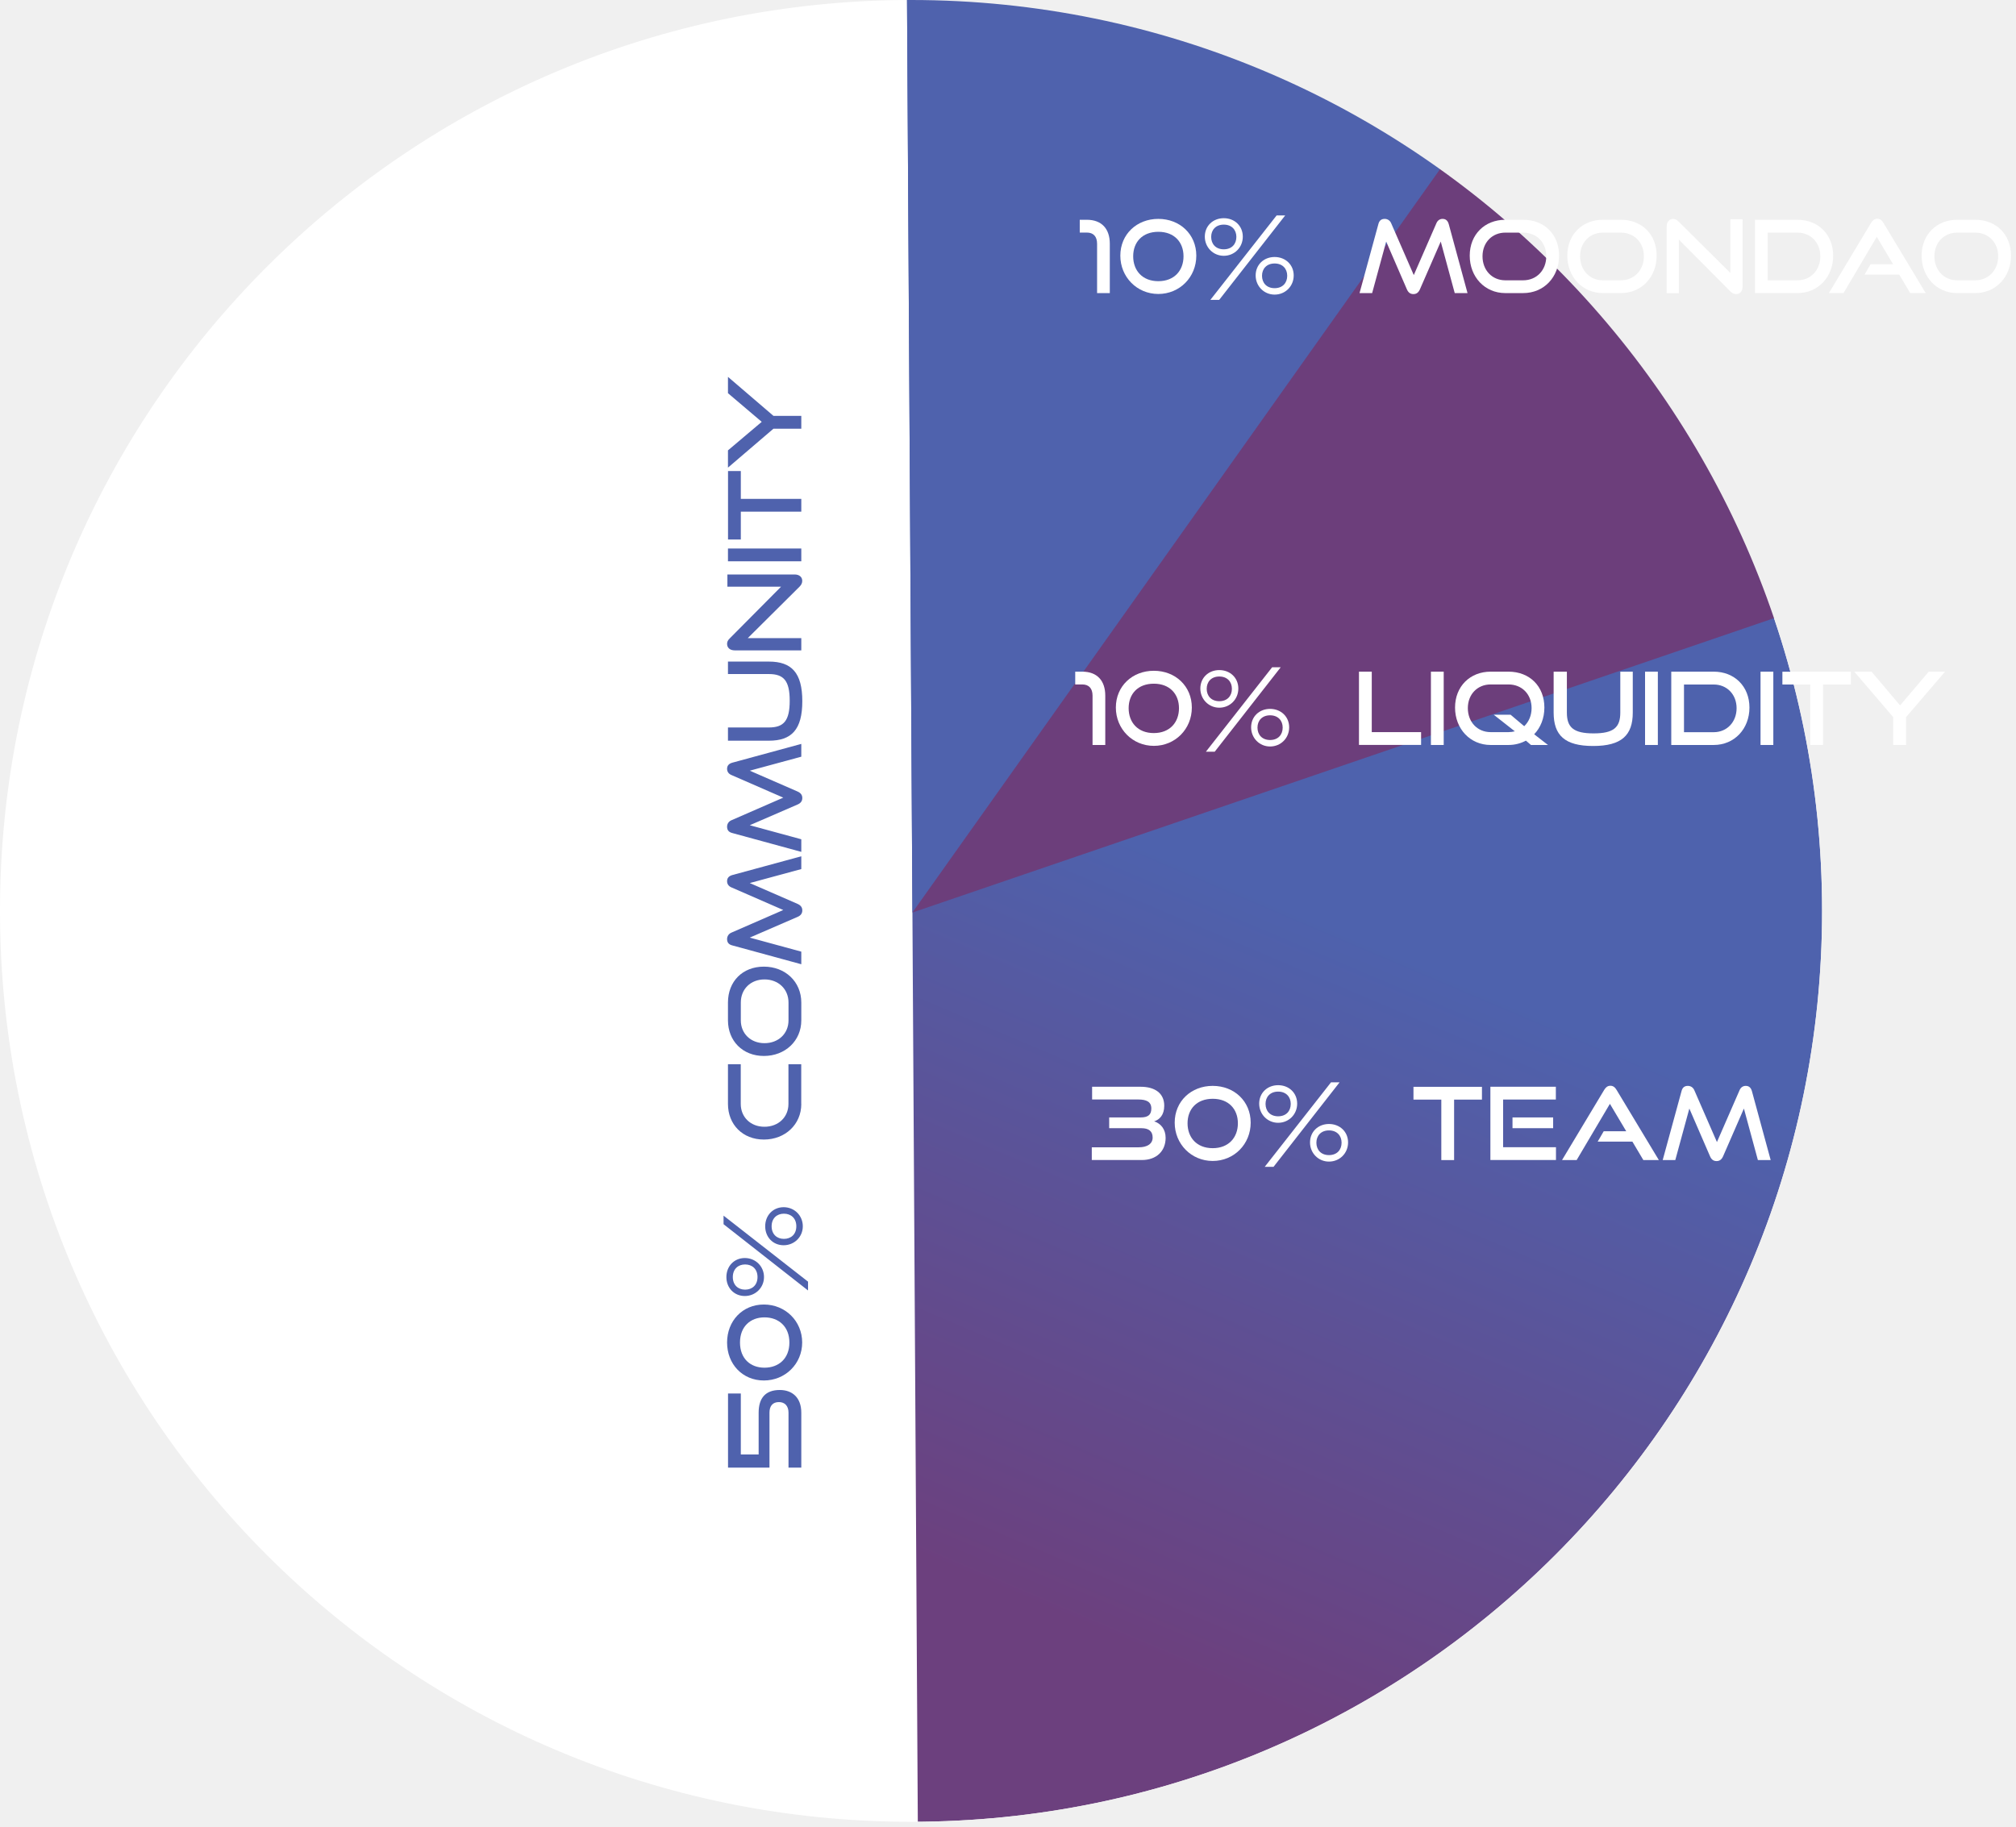
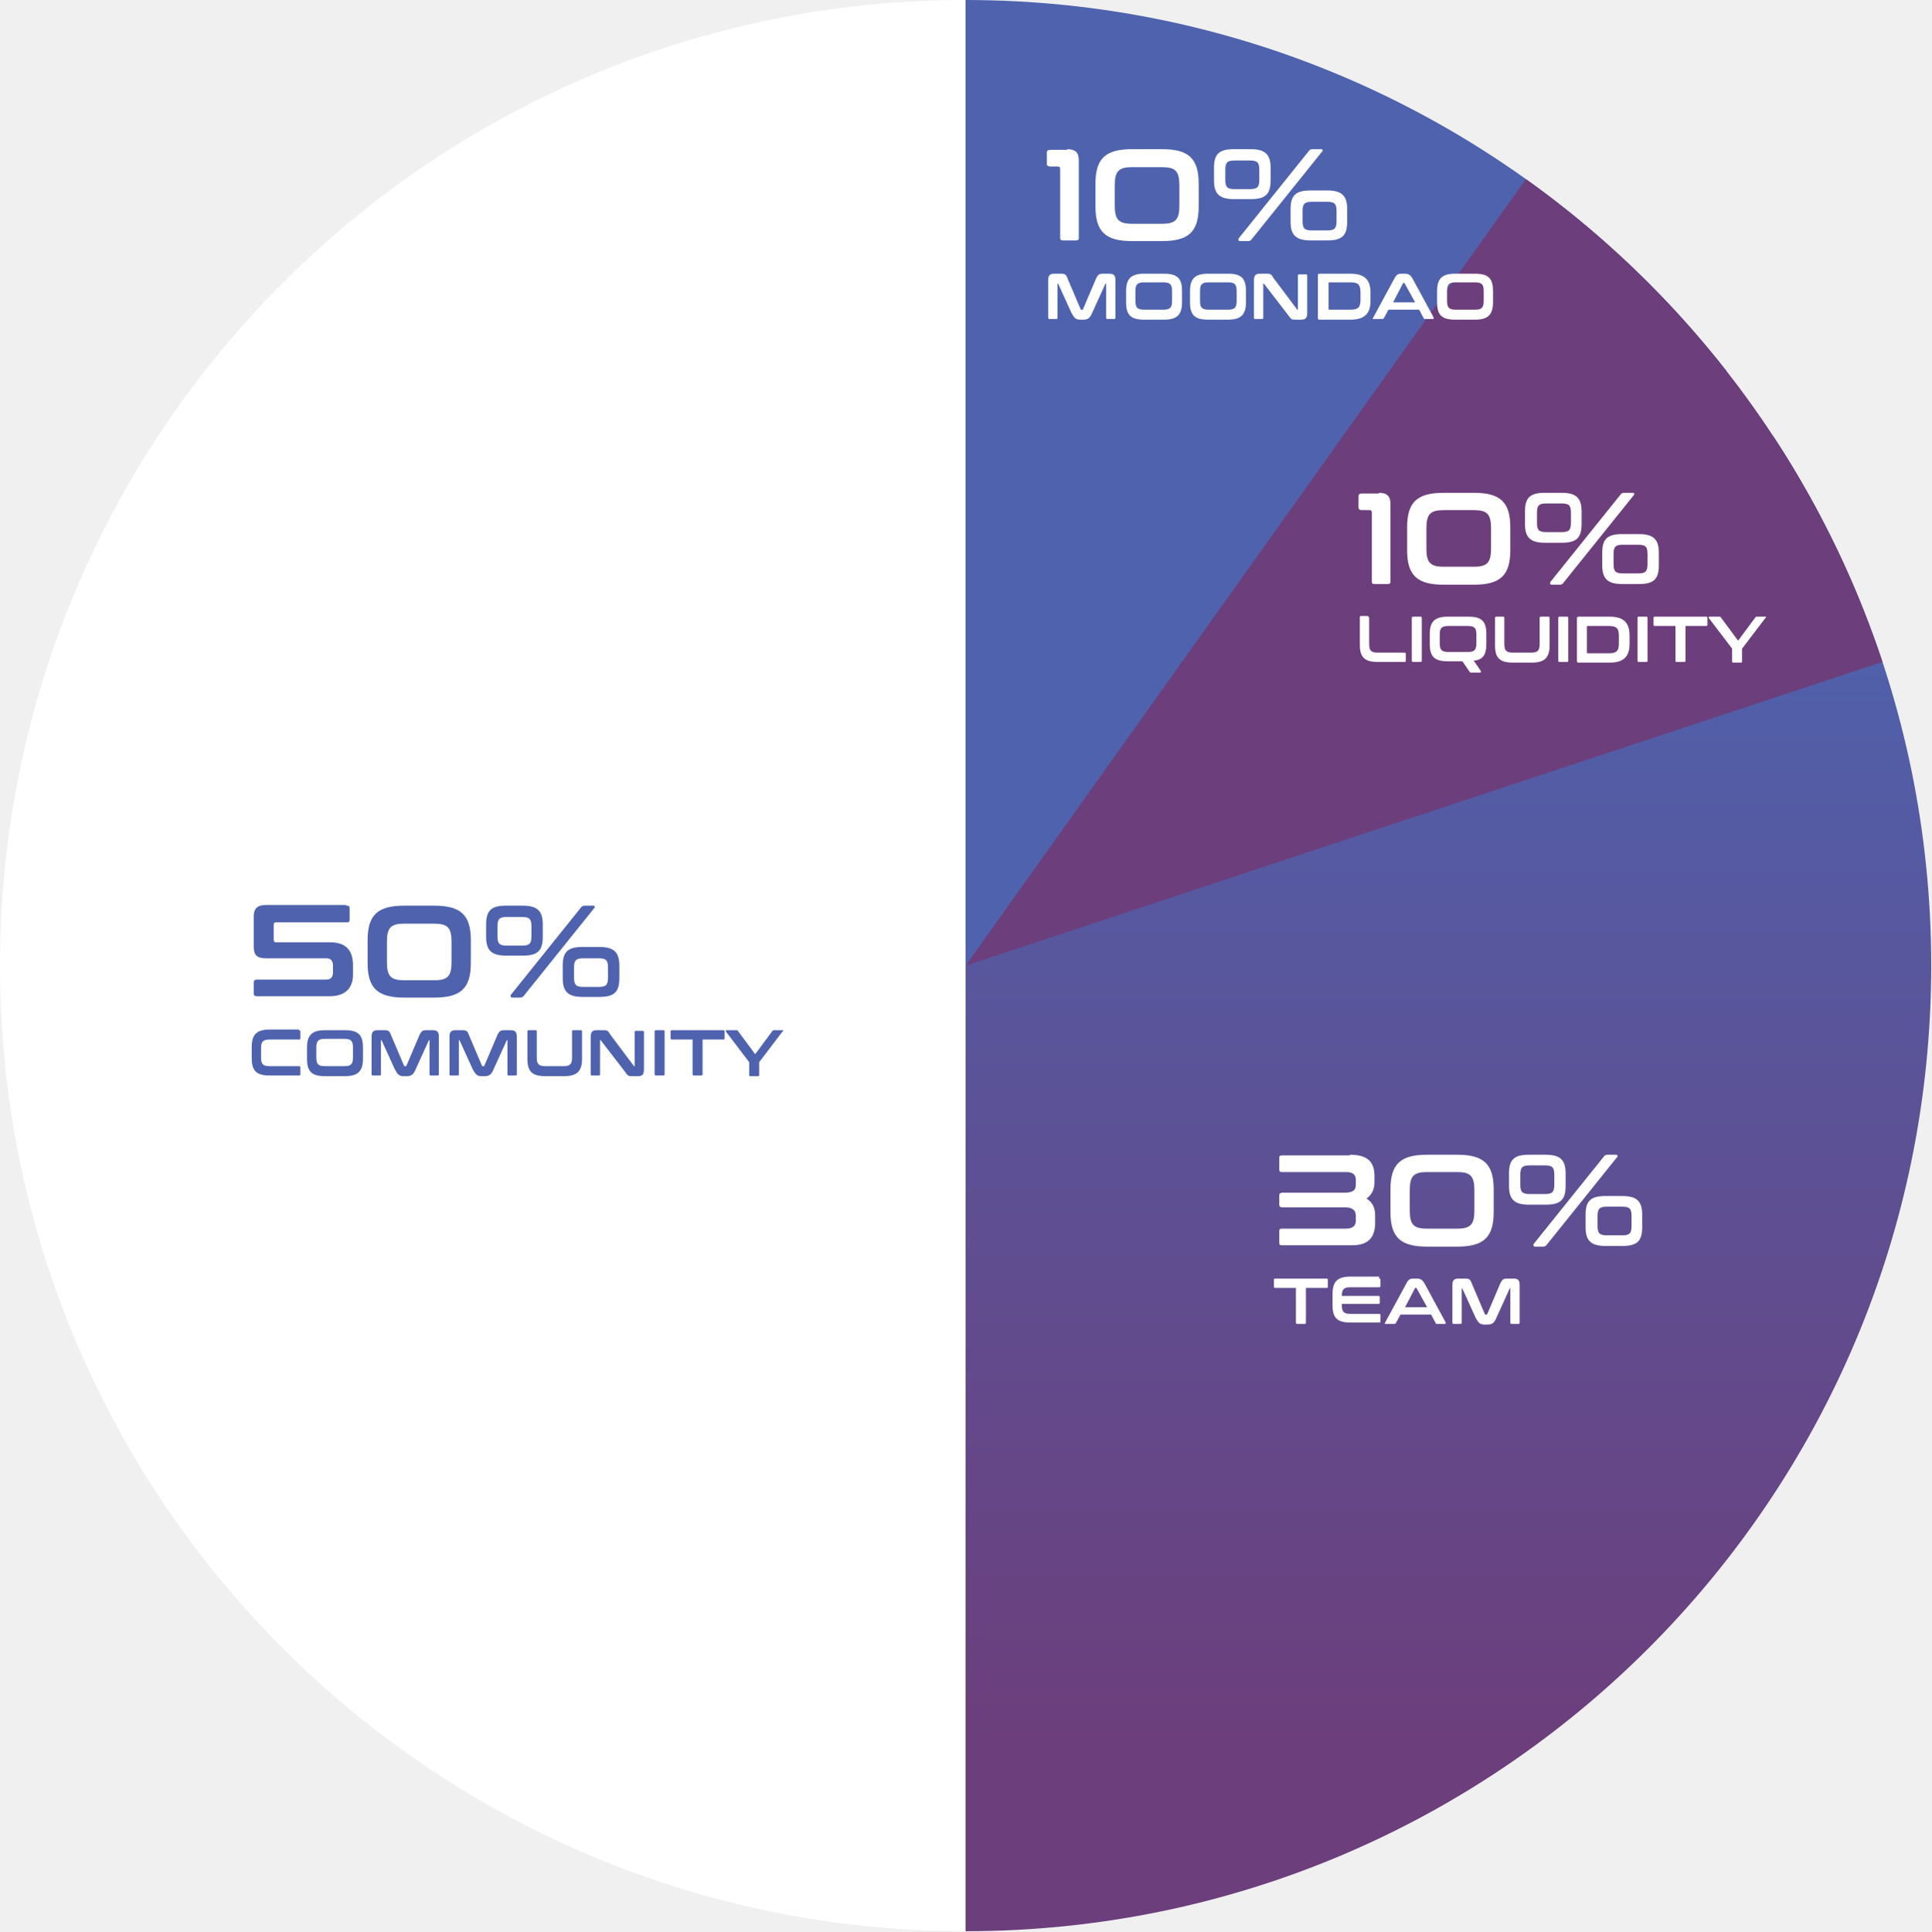
- <svg xmlns="http://www.w3.org/2000/svg" width="320" height="290" viewBox="0 0 320 290" fill="none">
-   <mask id="mask0_737_131" style="mask-type:luminance" maskUnits="userSpaceOnUse" x="0" y="0" width="290" height="290">
-     <path d="M144.61 289.22C224.476 289.22 289.22 224.476 289.22 144.61C289.22 64.744 224.476 0 144.61 0C64.744 0 0 64.744 0 144.61C0 224.476 64.744 289.22 144.61 289.22Z" fill="white" />
-   </mask>
-   <g mask="url(#mask0_737_131)">
-     <path d="M144.61 289.22C224.476 289.22 289.22 224.476 289.22 144.61C289.22 64.744 224.476 0 144.61 0C64.744 0 0 64.744 0 144.61C0 224.476 64.744 289.22 144.61 289.22Z" fill="url(#paint0_linear_737_131)" />
-     <path d="M143.86 -19.39L143.9 -11.98L145.85 317.24C145.85 317.24 -19.24 304.7 -36.25 148.9C-53.26 -6.9 143.86 -19.39 143.86 -19.39Z" fill="white" />
-     <path d="M239.46 11.51L144.83 144.86L143.9 -11.99C143.9 -11.99 210.65 -11.63 239.45 11.51H239.46Z" fill="#4F62AD" />
-     <path d="M301.75 91.25L144.83 144.87L233.88 19.38C233.88 19.38 284.53 45.75 301.75 91.25Z" fill="#6C3E7B" />
-   </g>
-   <path d="M174.14 46.53V38.7C174.14 37.55 173.56 36.92 172.51 36.92H171.39V34.89H172.51C174.85 34.89 176.16 36.3 176.16 38.7V46.53H174.14Z" fill="white" />
-   <path d="M177.83 40.59C177.83 37.18 180.45 34.75 183.86 34.75C187.27 34.75 189.89 37.18 189.89 40.59C189.89 44 187.25 46.67 183.86 46.67C180.47 46.67 177.83 43.98 177.83 40.59ZM183.87 36.8C181.31 36.8 179.87 38.45 179.87 40.69C179.87 42.93 181.31 44.64 183.86 44.64C186.41 44.64 187.86 42.93 187.86 40.69C187.86 38.45 186.4 36.8 183.87 36.8Z" fill="white" />
-   <path d="M191.24 37.57C191.24 35.86 192.54 34.64 194.25 34.64C195.96 34.64 197.27 35.86 197.27 37.57C197.27 39.28 195.94 40.61 194.25 40.61C192.56 40.61 191.24 39.25 191.24 37.57ZM192.12 47.61L202.64 34.2H204L193.52 47.61H192.13H192.12ZM194.25 35.66C192.99 35.66 192.25 36.49 192.25 37.61C192.25 38.73 192.97 39.58 194.25 39.58C195.53 39.58 196.25 38.73 196.25 37.61C196.25 36.49 195.51 35.66 194.25 35.66ZM199.31 43.73C199.31 42.02 200.61 40.8 202.32 40.8C204.03 40.8 205.35 42.02 205.35 43.73C205.35 45.44 204.02 46.77 202.32 46.77C200.62 46.77 199.31 45.41 199.31 43.73ZM202.32 41.83C201.06 41.83 200.32 42.66 200.32 43.78C200.32 44.9 201.04 45.75 202.32 45.75C203.6 45.75 204.32 44.9 204.32 43.78C204.32 42.66 203.58 41.83 202.32 41.83Z" fill="white" />
-   <path d="M230.91 46.53L228.69 38.35L225.39 45.92C225.17 46.42 224.85 46.69 224.35 46.69C223.85 46.69 223.52 46.42 223.31 45.92L220.03 38.35L217.8 46.53H215.8L218.79 35.58C218.93 35.02 219.25 34.75 219.8 34.75C220.23 34.75 220.63 34.99 220.82 35.44L224.41 43.67L228 35.44C228.19 34.99 228.54 34.75 228.98 34.75C229.48 34.75 229.8 35.02 229.96 35.58L232.94 46.53H230.92H230.91Z" fill="white" />
-   <path d="M238.94 46.53C235.69 46.53 233.29 43.97 233.29 40.59C233.29 37.21 235.69 34.89 238.94 34.89H241.77C245.13 34.89 247.47 37.21 247.47 40.59C247.47 43.97 245.09 46.53 241.77 46.53H238.94ZM241.77 44.5C243.92 44.5 245.44 42.88 245.44 40.69C245.44 38.5 243.92 36.93 241.77 36.93H238.94C236.86 36.93 235.32 38.48 235.32 40.69C235.32 42.9 236.84 44.5 238.94 44.5H241.77Z" fill="white" />
-   <path d="M254.43 46.53C251.18 46.53 248.78 43.97 248.78 40.59C248.78 37.21 251.18 34.89 254.43 34.89H257.26C260.62 34.89 262.96 37.21 262.96 40.59C262.96 43.97 260.58 46.53 257.26 46.53H254.43ZM257.26 44.5C259.41 44.5 260.93 42.88 260.93 40.69C260.93 38.5 259.41 36.93 257.26 36.93H254.43C252.35 36.93 250.81 38.48 250.81 40.69C250.81 42.9 252.33 44.5 254.43 44.5H257.26Z" fill="white" />
-   <path d="M266.49 38.02V46.54H264.55V35.98C264.55 35.23 264.95 34.76 265.59 34.76C265.89 34.76 266.15 34.87 266.45 35.18L274.66 43.33V34.81H276.6V45.47C276.6 46.24 276.18 46.69 275.59 46.69C275.25 46.69 274.95 46.55 274.66 46.26L266.48 38.03L266.49 38.02Z" fill="white" />
-   <path d="M278.57 46.53V34.89H285.31C288.59 34.89 290.98 37.21 290.98 40.59C290.98 43.97 288.59 46.53 285.31 46.53H278.57ZM285.31 44.5C287.41 44.5 288.94 42.88 288.94 40.69C288.94 38.5 287.4 36.93 285.31 36.93H280.59V44.5H285.31Z" fill="white" />
-   <path d="M303.21 46.53L301.47 43.6H295.96L296.92 41.95H300.49L297.9 37.6L292.62 46.53H290.3L296.99 35.39C297.23 34.99 297.53 34.73 297.98 34.73C298.43 34.73 298.72 34.99 298.96 35.39L305.67 46.53H303.22H303.21Z" fill="white" />
-   <path d="M310.67 46.53C307.42 46.53 305.02 43.97 305.02 40.59C305.02 37.21 307.42 34.89 310.67 34.89H313.5C316.86 34.89 319.2 37.21 319.2 40.59C319.2 43.97 316.82 46.53 313.5 46.53H310.67ZM313.5 44.5C315.65 44.5 317.17 42.88 317.17 40.69C317.17 38.5 315.65 36.93 313.5 36.93H310.67C308.59 36.93 307.05 38.48 307.05 40.69C307.05 42.9 308.57 44.5 310.67 44.5H313.5Z" fill="white" />
-   <path d="M173.42 118.27V110.44C173.42 109.29 172.84 108.66 171.79 108.66H170.67V106.63H171.79C174.13 106.63 175.44 108.04 175.44 110.44V118.27H173.42Z" fill="white" />
-   <path d="M177.12 112.33C177.12 108.92 179.74 106.49 183.15 106.49C186.56 106.49 189.18 108.92 189.18 112.33C189.18 115.74 186.54 118.41 183.15 118.41C179.76 118.41 177.12 115.72 177.12 112.33ZM183.15 108.54C180.59 108.54 179.15 110.19 179.15 112.43C179.15 114.67 180.59 116.38 183.14 116.38C185.69 116.38 187.14 114.67 187.14 112.43C187.14 110.19 185.68 108.54 183.15 108.54Z" fill="white" />
-   <path d="M190.53 109.31C190.53 107.6 191.83 106.38 193.54 106.38C195.25 106.38 196.56 107.6 196.56 109.31C196.56 111.02 195.23 112.35 193.54 112.35C191.85 112.35 190.53 110.99 190.53 109.31ZM191.41 119.34L201.93 105.93H203.29L192.81 119.34H191.42H191.41ZM193.54 107.4C192.28 107.4 191.54 108.23 191.54 109.35C191.54 110.47 192.26 111.32 193.54 111.32C194.82 111.32 195.54 110.47 195.54 109.35C195.54 108.23 194.8 107.4 193.54 107.4ZM198.59 115.47C198.59 113.76 199.89 112.54 201.6 112.54C203.31 112.54 204.63 113.76 204.63 115.47C204.63 117.18 203.3 118.51 201.6 118.51C199.9 118.51 198.59 117.15 198.59 115.47ZM201.6 113.56C200.34 113.56 199.6 114.39 199.6 115.51C199.6 116.63 200.32 117.48 201.6 117.48C202.88 117.48 203.6 116.63 203.6 115.51C203.6 114.39 202.86 113.56 201.6 113.56Z" fill="white" />
-   <path d="M215.71 118.27V106.63H217.74V116.23H225.57V118.26H215.71V118.27Z" fill="white" />
-   <path d="M227.13 118.27V106.63H229.16V118.27H227.13Z" fill="white" />
-   <path d="M243.01 118.27L242.21 117.58C241.41 118.01 240.47 118.27 239.44 118.27H236.61C233.36 118.27 230.96 115.71 230.96 112.33C230.96 108.95 233.36 106.63 236.61 106.63H239.44C242.8 106.63 245.14 108.95 245.14 112.33C245.14 114.03 244.53 115.52 243.52 116.57L245.71 118.27H243H243.01ZM237.09 113.47H239.78L241.94 115.29C242.66 114.6 243.11 113.59 243.11 112.42C243.11 110.23 241.59 108.66 239.44 108.66H236.61C234.53 108.66 232.99 110.21 232.99 112.42C232.99 114.63 234.51 116.23 236.61 116.23H239.44C239.79 116.23 240.13 116.18 240.45 116.1L237.09 113.46V113.47Z" fill="white" />
-   <path d="M257.19 106.63H259.17V113.13C259.17 116.73 257.39 118.43 252.88 118.43C248.37 118.43 246.61 116.73 246.61 113.13V106.63H248.71V113.13C248.71 115.47 249.75 116.43 252.95 116.43C256.15 116.43 257.19 115.47 257.19 113.13V106.63Z" fill="white" />
-   <path d="M261.12 118.27V106.63H263.15V118.27H261.12Z" fill="white" />
-   <path d="M265.28 118.27V106.63H272.02C275.3 106.63 277.69 108.95 277.69 112.33C277.69 115.71 275.3 118.27 272.02 118.27H265.28ZM272.02 116.24C274.12 116.24 275.65 114.62 275.65 112.43C275.65 110.24 274.11 108.67 272.02 108.67H267.3V116.24H272.02Z" fill="white" />
-   <path d="M279.45 118.27V106.63H281.48V118.27H279.45Z" fill="white" />
-   <path d="M287.34 118.27V108.67H282.92V106.64H293.79V108.67H289.37V118.27H287.34Z" fill="white" />
-   <path d="M300.51 118.27V113.85L294.33 106.63H297.07L301.6 111.99L306.15 106.63H308.74L302.55 113.85V118.27H300.52H300.51Z" fill="white" />
-   <path d="M173.3 184.17V182.14H180.78C182.06 182.14 182.96 181.61 182.96 180.6C182.96 179.59 182.34 179.11 181.2 179.11H176.06V177.4H181.05C182.2 177.4 182.75 177 182.75 175.99C182.75 174.92 182 174.55 180.65 174.55H173.35V172.53H181.05C183.31 172.53 184.8 173.55 184.8 175.54C184.8 177.01 184.06 177.75 183.2 178.02C184.26 178.36 185.02 179.28 185.02 180.64C185.02 182.75 183.55 184.16 181.27 184.16H173.3V184.17Z" fill="white" />
-   <path d="M186.46 178.23C186.46 174.82 189.08 172.39 192.49 172.39C195.9 172.39 198.52 174.82 198.52 178.23C198.52 181.64 195.88 184.31 192.49 184.31C189.1 184.31 186.46 181.62 186.46 178.23ZM192.5 174.44C189.94 174.44 188.5 176.09 188.5 178.33C188.5 180.57 189.94 182.28 192.49 182.28C195.04 182.28 196.49 180.57 196.49 178.33C196.49 176.09 195.03 174.44 192.5 174.44Z" fill="white" />
-   <path d="M199.87 175.21C199.87 173.5 201.17 172.28 202.88 172.28C204.59 172.28 205.9 173.5 205.9 175.21C205.9 176.92 204.57 178.25 202.88 178.25C201.19 178.25 199.87 176.89 199.87 175.21ZM200.75 185.24L211.27 171.83H212.63L202.15 185.24H200.76H200.75ZM202.88 173.3C201.62 173.3 200.88 174.13 200.88 175.25C200.88 176.37 201.6 177.22 202.88 177.22C204.16 177.22 204.88 176.37 204.88 175.25C204.88 174.13 204.14 173.3 202.88 173.3ZM207.94 181.37C207.94 179.66 209.24 178.44 210.95 178.44C212.66 178.44 213.98 179.66 213.98 181.37C213.98 183.08 212.65 184.41 210.95 184.41C209.25 184.41 207.94 183.05 207.94 181.37ZM210.95 179.46C209.69 179.46 208.95 180.29 208.95 181.41C208.95 182.53 209.67 183.38 210.95 183.38C212.23 183.38 212.95 182.53 212.95 181.41C212.95 180.29 212.21 179.46 210.95 179.46Z" fill="white" />
-   <path d="M228.78 184.17V174.57H224.36V172.54H235.23V174.57H230.81V184.17H228.78Z" fill="white" />
-   <path d="M236.57 184.17V172.53H246.96V174.56H238.59V182.13H246.98V184.16H236.58L236.57 184.17ZM240.08 179.11V177.4H246.53V179.11H240.08Z" fill="white" />
-   <path d="M260.85 184.17L259.11 181.24H253.6L254.56 179.59H258.13L255.54 175.24L250.26 184.17H247.94L254.63 173.03C254.87 172.63 255.17 172.37 255.62 172.37C256.07 172.37 256.36 172.63 256.6 173.03L263.31 184.17H260.86H260.85Z" fill="white" />
-   <path d="M279.03 184.17L276.81 175.99L273.51 183.56C273.29 184.06 272.97 184.33 272.47 184.33C271.97 184.33 271.64 184.06 271.43 183.56L268.15 175.99L265.92 184.17H263.92L266.91 173.22C267.05 172.66 267.37 172.39 267.92 172.39C268.35 172.39 268.75 172.63 268.94 173.08L272.53 181.31L276.12 173.08C276.31 172.63 276.66 172.39 277.1 172.39C277.6 172.39 277.92 172.66 278.08 173.22L281.06 184.17H279.04H279.03Z" fill="white" />
-   <path d="M127.19 232.99H125.16V224.27C125.16 223.18 124.55 222.59 123.64 222.59C122.65 222.59 122.14 223.2 122.14 224.27V232.99H115.56V221.23H117.59V230.9H120.42V224.27C120.42 221.93 121.52 220.67 123.78 220.67C125.73 220.67 127.19 221.85 127.19 224.27V232.99Z" fill="#4F62AD" />
-   <path d="M121.25 219.16C117.84 219.16 115.41 216.54 115.41 213.13C115.41 209.72 117.84 207.1 121.25 207.1C124.66 207.1 127.33 209.74 127.33 213.13C127.33 216.52 124.64 219.16 121.25 219.16ZM117.46 213.13C117.46 215.69 119.11 217.13 121.35 217.13C123.59 217.13 125.3 215.69 125.3 213.14C125.3 210.59 123.59 209.14 121.35 209.14C119.11 209.14 117.46 210.6 117.46 213.13Z" fill="#4F62AD" />
-   <path d="M118.23 205.75C116.52 205.75 115.3 204.45 115.3 202.74C115.3 201.03 116.52 199.72 118.23 199.72C119.94 199.72 121.27 201.05 121.27 202.74C121.27 204.43 119.91 205.75 118.23 205.75ZM128.26 204.87L114.85 194.35V192.99L128.26 203.47V204.86V204.87ZM116.32 202.74C116.32 204 117.15 204.74 118.27 204.74C119.39 204.74 120.24 204.02 120.24 202.74C120.24 201.46 119.39 200.74 118.27 200.74C117.15 200.74 116.32 201.48 116.32 202.74ZM124.39 197.69C122.68 197.69 121.46 196.39 121.46 194.68C121.46 192.97 122.68 191.65 124.39 191.65C126.1 191.65 127.43 192.98 127.43 194.68C127.43 196.38 126.07 197.69 124.39 197.69ZM122.48 194.68C122.48 195.94 123.31 196.68 124.43 196.68C125.55 196.68 126.4 195.96 126.4 194.68C126.4 193.4 125.55 192.68 124.43 192.68C123.31 192.68 122.48 193.42 122.48 194.68Z" fill="#4F62AD" />
-   <path d="M127.19 175.26C127.19 178.51 124.63 180.91 121.25 180.91C117.87 180.91 115.55 178.51 115.55 175.26V168.95H117.58V175.26C117.58 177.34 119.13 178.88 121.34 178.88C123.55 178.88 125.15 177.36 125.15 175.26V168.95H127.18V175.26H127.19Z" fill="#4F62AD" />
-   <path d="M127.19 161.99C127.19 165.24 124.63 167.64 121.25 167.64C117.87 167.64 115.55 165.24 115.55 161.99V159.16C115.55 155.8 117.87 153.46 121.25 153.46C124.63 153.46 127.19 155.84 127.19 159.16V161.99ZM125.16 159.16C125.16 157.01 123.54 155.49 121.35 155.49C119.16 155.49 117.59 157.01 117.59 159.16V161.99C117.59 164.07 119.14 165.61 121.35 165.61C123.56 165.61 125.16 164.09 125.16 161.99V159.16Z" fill="#4F62AD" />
-   <path d="M127.19 137.97L119.01 140.19L126.58 143.49C127.08 143.71 127.35 144.03 127.35 144.53C127.35 145.03 127.08 145.36 126.58 145.57L119.01 148.85L127.19 151.08V153.08L116.24 150.09C115.68 149.95 115.41 149.63 115.41 149.08C115.41 148.65 115.65 148.25 116.1 148.06L124.33 144.47L116.1 140.88C115.65 140.69 115.41 140.34 115.41 139.9C115.41 139.4 115.68 139.08 116.24 138.92L127.19 135.94V137.96V137.97Z" fill="#4F62AD" />
-   <path d="M127.19 120.13L119.01 122.35L126.58 125.65C127.08 125.87 127.35 126.19 127.35 126.69C127.35 127.19 127.08 127.52 126.58 127.73L119.01 131.01L127.19 133.24V135.24L116.24 132.25C115.68 132.11 115.41 131.79 115.41 131.24C115.41 130.81 115.65 130.41 116.1 130.22L124.33 126.63L116.1 123.04C115.65 122.85 115.41 122.5 115.41 122.06C115.41 121.56 115.68 121.24 116.24 121.08L127.19 118.1V120.12V120.13Z" fill="#4F62AD" />
-   <path d="M115.55 107.01V105.03H122.05C125.65 105.03 127.35 106.81 127.35 111.32C127.35 115.83 125.65 117.59 122.05 117.59H115.55V115.49H122.05C124.39 115.49 125.35 114.45 125.35 111.25C125.35 108.05 124.39 107.01 122.05 107.01H115.55Z" fill="#4F62AD" />
-   <path d="M118.67 101.31H127.19V103.25H116.63C115.88 103.25 115.41 102.85 115.41 102.21C115.41 101.91 115.52 101.65 115.83 101.35L123.98 93.14H115.46V91.2H126.12C126.89 91.2 127.34 91.62 127.34 92.21C127.34 92.55 127.2 92.85 126.91 93.14L118.68 101.32L118.67 101.31Z" fill="#4F62AD" />
-   <path d="M127.19 89.11H115.55V87.08H127.19V89.11Z" fill="#4F62AD" />
-   <path d="M127.19 81.23H117.59V85.65H115.56V74.78H117.59V79.2H127.19V81.23Z" fill="#4F62AD" />
-   <path d="M127.19 68.06H122.77L115.55 74.24V71.5L120.91 66.97L115.55 62.42V59.83L122.77 66.02H127.19V68.05V68.06Z" fill="#4F62AD" />
+ <svg xmlns="http://www.w3.org/2000/svg" version="1.1" viewBox="0 0 290 290">
  <defs>
-     <linearGradient id="paint0_linear_737_131" x1="154.148" y1="122.179" x2="107.76" y2="231.246" gradientUnits="userSpaceOnUse">
-       <stop stop-color="#4E62AD" />
-       <stop offset="1" stop-color="#6C407E" />
+     <style>
+       .cls-1 {
+         fill: none;
+       }
+ 
+       .cls-2 {
+         fill: #4f62ad;
+       }
+ 
+       .cls-3 {
+         fill: url(#linear-gradient);
+       }
+ 
+       .cls-4 {
+         fill: #fff;
+       }
+ 
+       .cls-5 {
+         clip-path: url(#clippath);
+       }
+ 
+       .cls-6 {
+         fill: #6c3e7b;
+       }
+     </style>
+     <clipPath id="clippath">
+       <circle class="cls-1" cx="145" cy="145" r="145" />
+     </clipPath>
+     <linearGradient id="linear-gradient" x1="221" y1="89.6" x2="221" y2="263.1" gradientUnits="userSpaceOnUse">
+       <stop offset="0" stop-color="#4f62ad" />
+       <stop offset="1" stop-color="#6c3e7b" />
    </linearGradient>
  </defs>
+   <g>
+     <g id="Layer_1">
+       <g class="cls-5">
+         <circle class="cls-4" cx="142.9" cy="147.1" r="175.9" />
+         <polygon class="cls-2" points="145 -19 145 145 272.5 45.4 145 -19" />
+         <polygon class="cls-3" points="145 307.4 145 145 297 45.4 297 307.4 145 307.4" />
+         <polygon class="cls-6" points="243.6 6.6 145 145 306.8 91.4 243.6 6.6" />
+       </g>
+       <g>
+         <path class="cls-2" d="M52.1,136c.3,0,.4.1.4.4v1.7c0,.3-.1.4-.4.4h-10.6c-.3,0-.4.1-.4.4v2.2c0,.3.1.4.4.4h8.1c2.3,0,3.4,1.2,3.4,3.4v1.5c0,1.9-1.1,3.2-3.5,3.2h-10.9c-.3,0-.5-.1-.5-.4v-1.7c0-.3.2-.4.5-.4h10.4c.7,0,1-.4,1-1.1v-1c0-.7-.3-1.1-1-1.1h-9.1c-1.3,0-1.8-.5-1.8-1.7v-4.6c0-1.1.5-1.7,1.8-1.7h12Z" />
+         <path class="cls-2" d="M65.2,136c4,0,5.5,1.4,5.5,5.2v3.4c0,3.8-1.5,5.2-5.5,5.2h-4.5c-4,0-5.5-1.4-5.5-5.2v-3.4c0-3.8,1.5-5.2,5.5-5.2h4.5ZM58.1,144.5c0,2.1.6,2.7,2.6,2.7h4.5c2,0,2.6-.6,2.6-2.7v-3.1c0-2.1-.6-2.7-2.6-2.7h-4.5c-2,0-2.6.6-2.6,2.7v3.1Z" />
+         <path class="cls-2" d="M78.5,136c2.2,0,3,.8,3,2.8v1.9c0,2.1-.8,2.8-3,2.8h-2.5c-2.2,0-3-.8-3-2.8v-1.9c0-2.1.8-2.8,3-2.8h2.5ZM74.7,140.6c0,1.1.3,1.4,1.4,1.4h2.3c1.1,0,1.4-.3,1.4-1.4v-1.5c0-1.1-.3-1.4-1.4-1.4h-2.3c-1.1,0-1.4.3-1.4,1.4v1.5ZM89.1,136c.2,0,.3.2.1.4l-10.6,13.2c-.1.1-.2.2-.5.2h-1.2c-.2,0-.3-.2-.2-.4l10.6-13.2c.1-.1.2-.2.5-.2h1.2ZM90,142.2c2.2,0,3,.8,3,2.8v1.9c0,2.1-.8,2.8-3,2.8h-2.5c-2.2,0-3-.8-3-2.8v-1.9c0-2.1.8-2.8,3-2.8h2.5ZM86.2,146.8c0,1.1.3,1.4,1.4,1.4h2.3c1.1,0,1.4-.3,1.4-1.4v-1.5c0-1.1-.3-1.4-1.4-1.4h-2.3c-1.1,0-1.4.3-1.4,1.4v1.5Z" />
+         <path class="cls-2" d="M44.9,154.7c.1,0,.2,0,.2.2v1c0,.1,0,.2-.2.2h-4.4c-1,0-1.3.3-1.3,1.3v1.4c0,1,.3,1.3,1.3,1.3h4.4c.1,0,.2,0,.2.2v1c0,.1,0,.2-.2.2h-4.4c-2,0-2.7-.7-2.7-2.6v-1.7c0-1.9.8-2.6,2.7-2.6h4.4Z" />
+         <path class="cls-2" d="M51.8,154.7c2,0,2.7.7,2.7,2.6v1.7c0,1.9-.8,2.6-2.7,2.6h-3c-2,0-2.7-.7-2.7-2.6v-1.7c0-1.9.8-2.6,2.7-2.6h3ZM47.5,158.8c0,1,.3,1.3,1.3,1.3h2.9c1,0,1.3-.3,1.3-1.3v-1.5c0-1-.3-1.3-1.3-1.3h-2.9c-1,0-1.3.3-1.3,1.3v1.5Z" />
+         <path class="cls-2" d="M57.7,154.7c.6,0,.8.1,1,.7l2,4.7c0,0,0,0,.1,0h.1c0,0,.1,0,.1,0l2-4.7c.3-.6.5-.7,1-.7h1c.7,0,.9.3.9,1v5.6c0,.1,0,.2-.2.2h-1c-.1,0-.2,0-.2-.2v-5.1c0,0,0,0,0,0h0c0,0-.1,0-.1,0l-2,4.4c-.3.7-.6,1-1.3,1h-.5c-.7,0-.9-.3-1.3-1l-2-4.4c0,0,0,0-.1,0h0c0,0,0,0,0,0v5.1c0,.1,0,.2-.2.2h-1c-.1,0-.2,0-.2-.2v-5.6c0-.7.2-1,.9-1h1.1Z" />
+         <path class="cls-2" d="M69.4,154.7c.6,0,.8.1,1,.7l2,4.7c0,0,0,0,.1,0h.1c0,0,.1,0,.1,0l2-4.7c.3-.6.5-.7,1-.7h1c.7,0,.9.3.9,1v5.6c0,.1,0,.2-.2.2h-1c-.1,0-.2,0-.2-.2v-5.1c0,0,0,0,0,0h0c0,0-.1,0-.1,0l-2,4.4c-.3.7-.6,1-1.3,1h-.5c-.7,0-.9-.3-1.3-1l-2-4.4c0,0,0,0-.1,0h0c0,0,0,0,0,0v5.1c0,.1,0,.2-.2.2h-1c-.1,0-.2,0-.2-.2v-5.6c0-.7.2-1,.9-1h1.1Z" />
+         <path class="cls-2" d="M80.4,154.7c.1,0,.2,0,.2.2v3.9c0,1,.3,1.3,1.3,1.3h2.7c1,0,1.3-.3,1.3-1.3v-3.9c0-.1,0-.2.2-.2h1.1c.1,0,.2,0,.2.2v4.1c0,1.9-.8,2.6-2.7,2.6h-2.8c-2,0-2.7-.7-2.7-2.6v-4.1c0-.1,0-.2.2-.2h1.1Z" />
+         <path class="cls-2" d="M90.5,154.7c.6,0,.8,0,1.1.6l3.6,4.8s0,0,.1,0h0s0,0,0,0v-5.1c0-.1,0-.2.2-.2h1c.1,0,.2,0,.2.2v5.6c0,.8-.3,1-.9,1h-.8c-.6,0-.7,0-1.1-.6l-3.7-4.8s0,0-.1,0h0c0,0,0,0,0,0v5.1c0,.1,0,.2-.2.2h-1c-.1,0-.2,0-.2-.2v-5.6c0-.8.3-1,.9-1h.9Z" />
+         <path class="cls-2" d="M99.6,154.7c.1,0,.2,0,.2.2v6.4c0,.1,0,.2-.2.2h-1.1c-.1,0-.2,0-.2-.2v-6.4c0-.1,0-.2.2-.2h1.1Z" />
+         <path class="cls-2" d="M108.6,154.7c.1,0,.2,0,.2.2v1c0,.1,0,.2-.2.2h-3.1v5.2c0,.1,0,.2-.2.2h-1.1c-.1,0-.2,0-.2-.2v-5.2h-3.1c-.1,0-.2,0-.2-.2v-1c0-.1,0-.2.2-.2h7.6Z" />
+         <path class="cls-2" d="M110.6,154.7c.1,0,.2,0,.2.1l2.6,3.5,2.6-3.5c0,0,.1-.1.2-.1h1.3c.1,0,.2.1,0,.2l-3.5,4.6v1.9c0,.1,0,.2-.2.2h-1.1c-.1,0-.2,0-.2-.2v-1.9s-3.5-4.6-3.5-4.6c0,0,0-.2,0-.2h1.3Z" />
+       </g>
+       <g>
+         <path class="cls-4" d="M160.2,22.4c1.3,0,1.8.5,1.8,1.7v11.6c0,.3-.1.4-.4.4h-2c-.3,0-.4-.1-.4-.4v-10.3c0-.3-.1-.4-.4-.4h-1.1c-.3,0-.5-.1-.5-.4v-1.7c0-.3.2-.4.5-.4h2.6Z" />
+         <path class="cls-4" d="M174.5,22.4c4,0,5.5,1.4,5.5,5.2v3.4c0,3.8-1.5,5.2-5.5,5.2h-4.5c-4,0-5.5-1.4-5.5-5.2v-3.4c0-3.8,1.5-5.2,5.5-5.2h4.5ZM167.4,30.9c0,2.1.6,2.7,2.6,2.7h4.5c2,0,2.6-.6,2.6-2.7v-3.1c0-2.1-.6-2.7-2.6-2.7h-4.5c-2,0-2.6.6-2.6,2.7v3.1Z" />
+         <path class="cls-4" d="M187.8,22.4c2.2,0,3,.8,3,2.8v1.9c0,2.1-.8,2.8-3,2.8h-2.5c-2.2,0-3-.8-3-2.8v-1.9c0-2.1.8-2.8,3-2.8h2.5ZM184,27c0,1.1.3,1.4,1.4,1.4h2.3c1.1,0,1.4-.3,1.4-1.4v-1.5c0-1.1-.3-1.4-1.4-1.4h-2.3c-1.1,0-1.4.3-1.4,1.4v1.5ZM198.4,22.4c.2,0,.3.2.1.4l-10.6,13.2c-.1.1-.2.2-.5.2h-1.2c-.2,0-.3-.2-.2-.4l10.6-13.2c.1-.1.2-.2.5-.2h1.2ZM199.3,28.6c2.2,0,3,.8,3,2.8v1.9c0,2.1-.8,2.8-3,2.8h-2.5c-2.2,0-3-.8-3-2.8v-1.9c0-2.1.8-2.8,3-2.8h2.5ZM195.6,33.2c0,1.1.3,1.4,1.4,1.4h2.3c1.1,0,1.4-.3,1.4-1.4v-1.5c0-1.1-.3-1.4-1.4-1.4h-2.3c-1.1,0-1.4.3-1.4,1.4v1.5Z" />
+         <path class="cls-4" d="M159.3,41.1c.6,0,.8.1,1,.7l2,4.7c0,0,0,0,.1,0h.1c0,0,.1,0,.1,0l2-4.7c.3-.6.5-.7,1-.7h1c.7,0,.9.3.9,1v5.6c0,.1,0,.2-.2.2h-1c-.1,0-.2,0-.2-.2v-5.1c0,0,0,0,0,0h0c0,0-.1,0-.1,0l-2,4.4c-.3.7-.6,1-1.3,1h-.5c-.7,0-.9-.3-1.3-1l-2-4.4c0,0,0,0-.1,0h0c0,0,0,0,0,0v5.1c0,.1,0,.2-.2.2h-1c-.1,0-.2,0-.2-.2v-5.6c0-.7.2-1,.9-1h1.1Z" />
+         <path class="cls-4" d="M174.8,41.1c2,0,2.7.7,2.7,2.6v1.7c0,1.9-.8,2.6-2.7,2.6h-3c-2,0-2.7-.7-2.7-2.6v-1.7c0-1.9.8-2.6,2.7-2.6h3ZM170.5,45.2c0,1,.3,1.3,1.3,1.3h2.9c1,0,1.3-.3,1.3-1.3v-1.5c0-1-.3-1.3-1.3-1.3h-2.9c-1,0-1.3.3-1.3,1.3v1.5Z" />
+         <path class="cls-4" d="M184.4,41.1c2,0,2.7.7,2.7,2.6v1.7c0,1.9-.8,2.6-2.7,2.6h-3c-2,0-2.7-.7-2.7-2.6v-1.7c0-1.9.8-2.6,2.7-2.6h3ZM180.2,45.2c0,1,.3,1.3,1.3,1.3h2.9c1,0,1.3-.3,1.3-1.3v-1.5c0-1-.3-1.3-1.3-1.3h-2.9c-1,0-1.3.3-1.3,1.3v1.5Z" />
+         <path class="cls-4" d="M190.1,41.1c.6,0,.8,0,1.1.6l3.6,4.8s0,0,.1,0h0s0,0,0,0v-5.1c0-.1,0-.2.2-.2h1c.1,0,.2,0,.2.2v5.6c0,.8-.3,1-.9,1h-.8c-.6,0-.7,0-1.1-.6l-3.7-4.8s0,0-.1,0h0c0,0,0,0,0,0v5.1c0,.1,0,.2-.2.2h-1c-.1,0-.2,0-.2-.2v-5.6c0-.8.3-1,.9-1h.9Z" />
+         <path class="cls-4" d="M202.8,41.1c2.1,0,3,.9,3,2.8v1.3c0,1.9-.9,2.8-3,2.8h-4.6c-.2,0-.3,0-.3-.3v-6.3c0-.2,0-.3.3-.3h4.6ZM199.5,46.4c0,0,0,.1.1.1h3.2c1.2,0,1.5-.4,1.5-1.5v-1.1c0-1.2-.4-1.5-1.5-1.5h-3.2c0,0-.1,0-.1.1v3.9Z" />
+         <path class="cls-4" d="M211,41.1c.5,0,.8.2,1.1.7l3.2,5.9c0,.1,0,.2-.1.2h-1.2c-.1,0-.2,0-.2-.1l-.7-1.3h-4.6l-.7,1.3c0,0-.1.1-.2.1h-1.3c-.2,0-.2,0-.1-.2l3.2-5.9c.3-.6.6-.7,1-.7h.6ZM209.1,45.4h3.4l-1.6-2.9s0,0-.1,0h0s0,0-.1,0l-1.5,2.9Z" />
+         <path class="cls-4" d="M221.5,41.1c2,0,2.7.7,2.7,2.6v1.7c0,1.9-.8,2.6-2.7,2.6h-3c-2,0-2.7-.7-2.7-2.6v-1.7c0-1.9.8-2.6,2.7-2.6h3ZM217.3,45.2c0,1,.3,1.3,1.3,1.3h2.9c1,0,1.3-.3,1.3-1.3v-1.5c0-1-.3-1.3-1.3-1.3h-2.9c-1,0-1.3.3-1.3,1.3v1.5Z" />
+       </g>
+       <g>
+         <path class="cls-4" d="M207,74c1.3,0,1.8.5,1.8,1.7v11.6c0,.3-.1.4-.4.4h-2c-.3,0-.4-.1-.4-.4v-10.3c0-.3-.1-.4-.4-.4h-1.1c-.3,0-.5-.1-.5-.4v-1.7c0-.3.2-.4.5-.4h2.6Z" />
+         <path class="cls-4" d="M221.3,74c4,0,5.5,1.4,5.5,5.2v3.4c0,3.8-1.5,5.2-5.5,5.2h-4.5c-4,0-5.5-1.4-5.5-5.2v-3.4c0-3.8,1.5-5.2,5.5-5.2h4.5ZM214.2,82.4c0,2.1.6,2.7,2.6,2.7h4.5c2,0,2.6-.6,2.6-2.7v-3.1c0-2.1-.6-2.7-2.6-2.7h-4.5c-2,0-2.6.6-2.6,2.7v3.1Z" />
+         <path class="cls-4" d="M234.5,74c2.2,0,3,.8,3,2.8v1.9c0,2.1-.8,2.8-3,2.8h-2.5c-2.2,0-3-.8-3-2.8v-1.9c0-2.1.8-2.8,3-2.8h2.5ZM230.8,78.5c0,1.1.3,1.4,1.4,1.4h2.3c1.1,0,1.4-.3,1.4-1.4v-1.5c0-1.1-.3-1.4-1.4-1.4h-2.3c-1.1,0-1.4.3-1.4,1.4v1.5ZM245.2,74c.2,0,.3.2.1.4l-10.6,13.2c-.1.1-.2.2-.5.2h-1.2c-.2,0-.3-.2-.2-.4l10.6-13.2c.1-.1.2-.2.5-.2h1.2ZM246.1,80.2c2.2,0,3,.8,3,2.8v1.9c0,2.1-.8,2.8-3,2.8h-2.5c-2.2,0-3-.8-3-2.8v-1.9c0-2.1.8-2.8,3-2.8h2.5ZM242.3,84.7c0,1.1.3,1.4,1.4,1.4h2.3c1.1,0,1.4-.3,1.4-1.4v-1.5c0-1.1-.3-1.4-1.4-1.4h-2.3c-1.1,0-1.4.3-1.4,1.4v1.5Z" />
+         <path class="cls-4" d="M205.4,92.6c.1,0,.2,0,.2.2v3.9c0,1,.3,1.3,1.3,1.3h4c.1,0,.2,0,.2.2v1c0,.1,0,.2-.2.2h-4c-2,0-2.7-.7-2.7-2.6v-4.1c0-.1,0-.2.2-.2h1.1Z" />
+         <path class="cls-4" d="M213.3,92.6c.1,0,.2,0,.2.2v6.4c0,.1,0,.2-.2.2h-1.1c-.1,0-.2,0-.2-.2v-6.4c0-.1,0-.2.2-.2h1.1Z" />
+         <path class="cls-4" d="M220.5,92.6c2,0,2.7.7,2.7,2.6v1.5c0,1.6-.5,2.4-1.9,2.5l1.1,1.6c0,0,0,.2-.1.2h-1.3c-.2,0-.2,0-.3-.1l-1.1-1.6h-2.2c-2,0-2.7-.7-2.7-2.6v-1.5c0-1.9.8-2.6,2.7-2.6h3ZM216.2,96.6c0,1,.3,1.3,1.3,1.3h2.9c1,0,1.3-.3,1.3-1.3v-1.3c0-1-.3-1.3-1.3-1.3h-2.9c-1,0-1.3.3-1.3,1.3v1.3Z" />
+         <path class="cls-4" d="M225.7,92.6c.1,0,.2,0,.2.2v3.9c0,1,.3,1.3,1.3,1.3h2.7c1,0,1.3-.3,1.3-1.3v-3.9c0-.1,0-.2.2-.2h1.1c.1,0,.2,0,.2.2v4.1c0,1.9-.8,2.6-2.7,2.6h-2.8c-2,0-2.7-.7-2.7-2.6v-4.1c0-.1,0-.2.2-.2h1.1Z" />
+         <path class="cls-4" d="M235.3,92.6c.1,0,.2,0,.2.2v6.4c0,.1,0,.2-.2.2h-1.1c-.1,0-.2,0-.2-.2v-6.4c0-.1,0-.2.2-.2h1.1Z" />
+         <path class="cls-4" d="M241.7,92.6c2.1,0,3,.9,3,2.8v1.3c0,1.9-.9,2.8-3,2.8h-4.6c-.2,0-.3,0-.3-.3v-6.3c0-.2,0-.3.3-.3h4.6ZM238.3,98c0,0,0,.1.1.1h3.2c1.2,0,1.5-.4,1.5-1.5v-1.1c0-1.2-.4-1.5-1.5-1.5h-3.2c0,0-.1,0-.1.1v3.9Z" />
+         <path class="cls-4" d="M247.2,92.6c.1,0,.2,0,.2.2v6.4c0,.1,0,.2-.2.2h-1.1c-.1,0-.2,0-.2-.2v-6.4c0-.1,0-.2.2-.2h1.1Z" />
+         <path class="cls-4" d="M256.2,92.6c.1,0,.2,0,.2.2v1c0,.1,0,.2-.2.2h-3.1v5.2c0,.1,0,.2-.2.2h-1.1c-.1,0-.2,0-.2-.2v-5.2h-3.1c-.1,0-.2,0-.2-.2v-1c0-.1,0-.2.2-.2h7.6Z" />
+         <path class="cls-4" d="M258.2,92.6c.1,0,.2,0,.2.1l2.6,3.5,2.6-3.5c0,0,.1-.1.2-.1h1.3c.1,0,.2.1,0,.2l-3.5,4.6v1.9c0,.1,0,.2-.2.2h-1.1c-.1,0-.2,0-.2-.2v-1.9l-3.5-4.6c0,0,0-.2,0-.2h1.3Z" />
+       </g>
+       <g>
+         <path class="cls-4" d="M202.7,173.4c2.7,0,3.7,1.1,3.7,3.2v.9c0,1.1-.4,1.9-1.2,2.5.9.5,1.3,1.4,1.3,2.5v1.1c0,2.1-.9,3.4-3.5,3.4h-10.5c-.3,0-.4-.1-.4-.4v-1.7c0-.3.1-.4.4-.4h9.6c1,0,1.5-.4,1.5-1.2v-.7c0-.8-.4-1.3-1.7-1.3h-9.3c-.3,0-.5-.1-.5-.4v-1.4c0-.3.2-.4.5-.4h9.3c1.3,0,1.7-.4,1.7-1.2v-.7c0-.8-.4-1.2-1.5-1.2h-9.6c-.3,0-.4-.1-.4-.4v-1.7c0-.3.1-.4.4-.4h10.2Z" />
+         <path class="cls-4" d="M218.8,173.4c4,0,5.5,1.4,5.5,5.2v3.4c0,3.8-1.5,5.2-5.5,5.2h-4.5c-4,0-5.5-1.4-5.5-5.2v-3.4c0-3.8,1.5-5.2,5.5-5.2h4.5ZM211.7,181.8c0,2.1.6,2.7,2.6,2.7h4.5c2,0,2.6-.6,2.6-2.7v-3.1c0-2.1-.6-2.7-2.6-2.7h-4.5c-2,0-2.6.6-2.6,2.7v3.1Z" />
+         <path class="cls-4" d="M232.1,173.4c2.2,0,3,.8,3,2.8v1.9c0,2.1-.8,2.8-3,2.8h-2.5c-2.2,0-3-.8-3-2.8v-1.9c0-2.1.8-2.8,3-2.8h2.5ZM228.3,177.9c0,1.1.3,1.4,1.4,1.4h2.3c1.1,0,1.4-.3,1.4-1.4v-1.5c0-1.1-.3-1.4-1.4-1.4h-2.3c-1.1,0-1.4.3-1.4,1.4v1.5ZM242.7,173.4c.2,0,.3.2.1.4l-10.6,13.2c-.1.1-.2.2-.5.2h-1.2c-.2,0-.3-.2-.2-.4l10.6-13.2c.1-.1.2-.2.5-.2h1.2ZM243.6,179.6c2.2,0,3,.8,3,2.8v1.9c0,2.1-.8,2.8-3,2.8h-2.5c-2.2,0-3-.8-3-2.8v-1.9c0-2.1.8-2.8,3-2.8h2.5ZM239.9,184.1c0,1.1.3,1.4,1.4,1.4h2.3c1.1,0,1.4-.3,1.4-1.4v-1.5c0-1.1-.3-1.4-1.4-1.4h-2.3c-1.1,0-1.4.3-1.4,1.4v1.5Z" />
+         <path class="cls-4" d="M199.2,192c.1,0,.2,0,.2.2v1c0,.1,0,.2-.2.2h-3.1v5.2c0,.1,0,.2-.2.2h-1.1c-.1,0-.2,0-.2-.2v-5.2h-3.1c-.1,0-.2,0-.2-.2v-1c0-.1,0-.2.2-.2h7.6Z" />
+         <path class="cls-4" d="M207.1,192c.1,0,.2,0,.2.2v.9c0,.1,0,.2-.2.2h-4.3c-1,0-1.3.3-1.3,1.3h0c0,0,5.5,0,5.5,0,.1,0,.2,0,.2.2v.8c0,.1,0,.2-.2.2h-5.5v.2c0,1,.3,1.3,1.3,1.3h4.3c.1,0,.2,0,.2.2v.9c0,.1,0,.2-.2.2h-4.3c-2,0-2.7-.7-2.7-2.6v-1.7c0-1.9.8-2.6,2.7-2.6h4.3Z" />
+         <path class="cls-4" d="M212.8,192c.5,0,.8.2,1.1.7l3.2,5.9c0,.1,0,.2-.1.2h-1.2c-.1,0-.2,0-.2-.1l-.7-1.3h-4.6l-.7,1.3c0,0-.1.1-.2.1h-1.3c-.2,0-.2,0-.1-.2l3.2-5.9c.3-.6.6-.7,1-.7h.6ZM210.9,196.3h3.4l-1.6-2.9s0,0-.1,0h0s0,0-.1,0l-1.5,2.9Z" />
+         <path class="cls-4" d="M220,192c.6,0,.8.1,1,.7l2,4.7c0,0,0,0,.1,0h.1c0,0,.1,0,.1,0l2-4.7c.3-.6.5-.7,1-.7h1c.7,0,.9.3.9,1v5.6c0,.1,0,.2-.2.2h-1c-.1,0-.2,0-.2-.2v-5.1c0,0,0,0,0,0h0c0,0-.1,0-.1,0l-2,4.4c-.3.7-.6,1-1.3,1h-.5c-.7,0-.9-.3-1.3-1l-2-4.4c0,0,0,0-.1,0h0c0,0,0,0,0,0v5.1c0,.1,0,.2-.2.2h-1c-.1,0-.2,0-.2-.2v-5.6c0-.7.2-1,.9-1h1.1Z" />
+       </g>
+     </g>
+   </g>
</svg>
